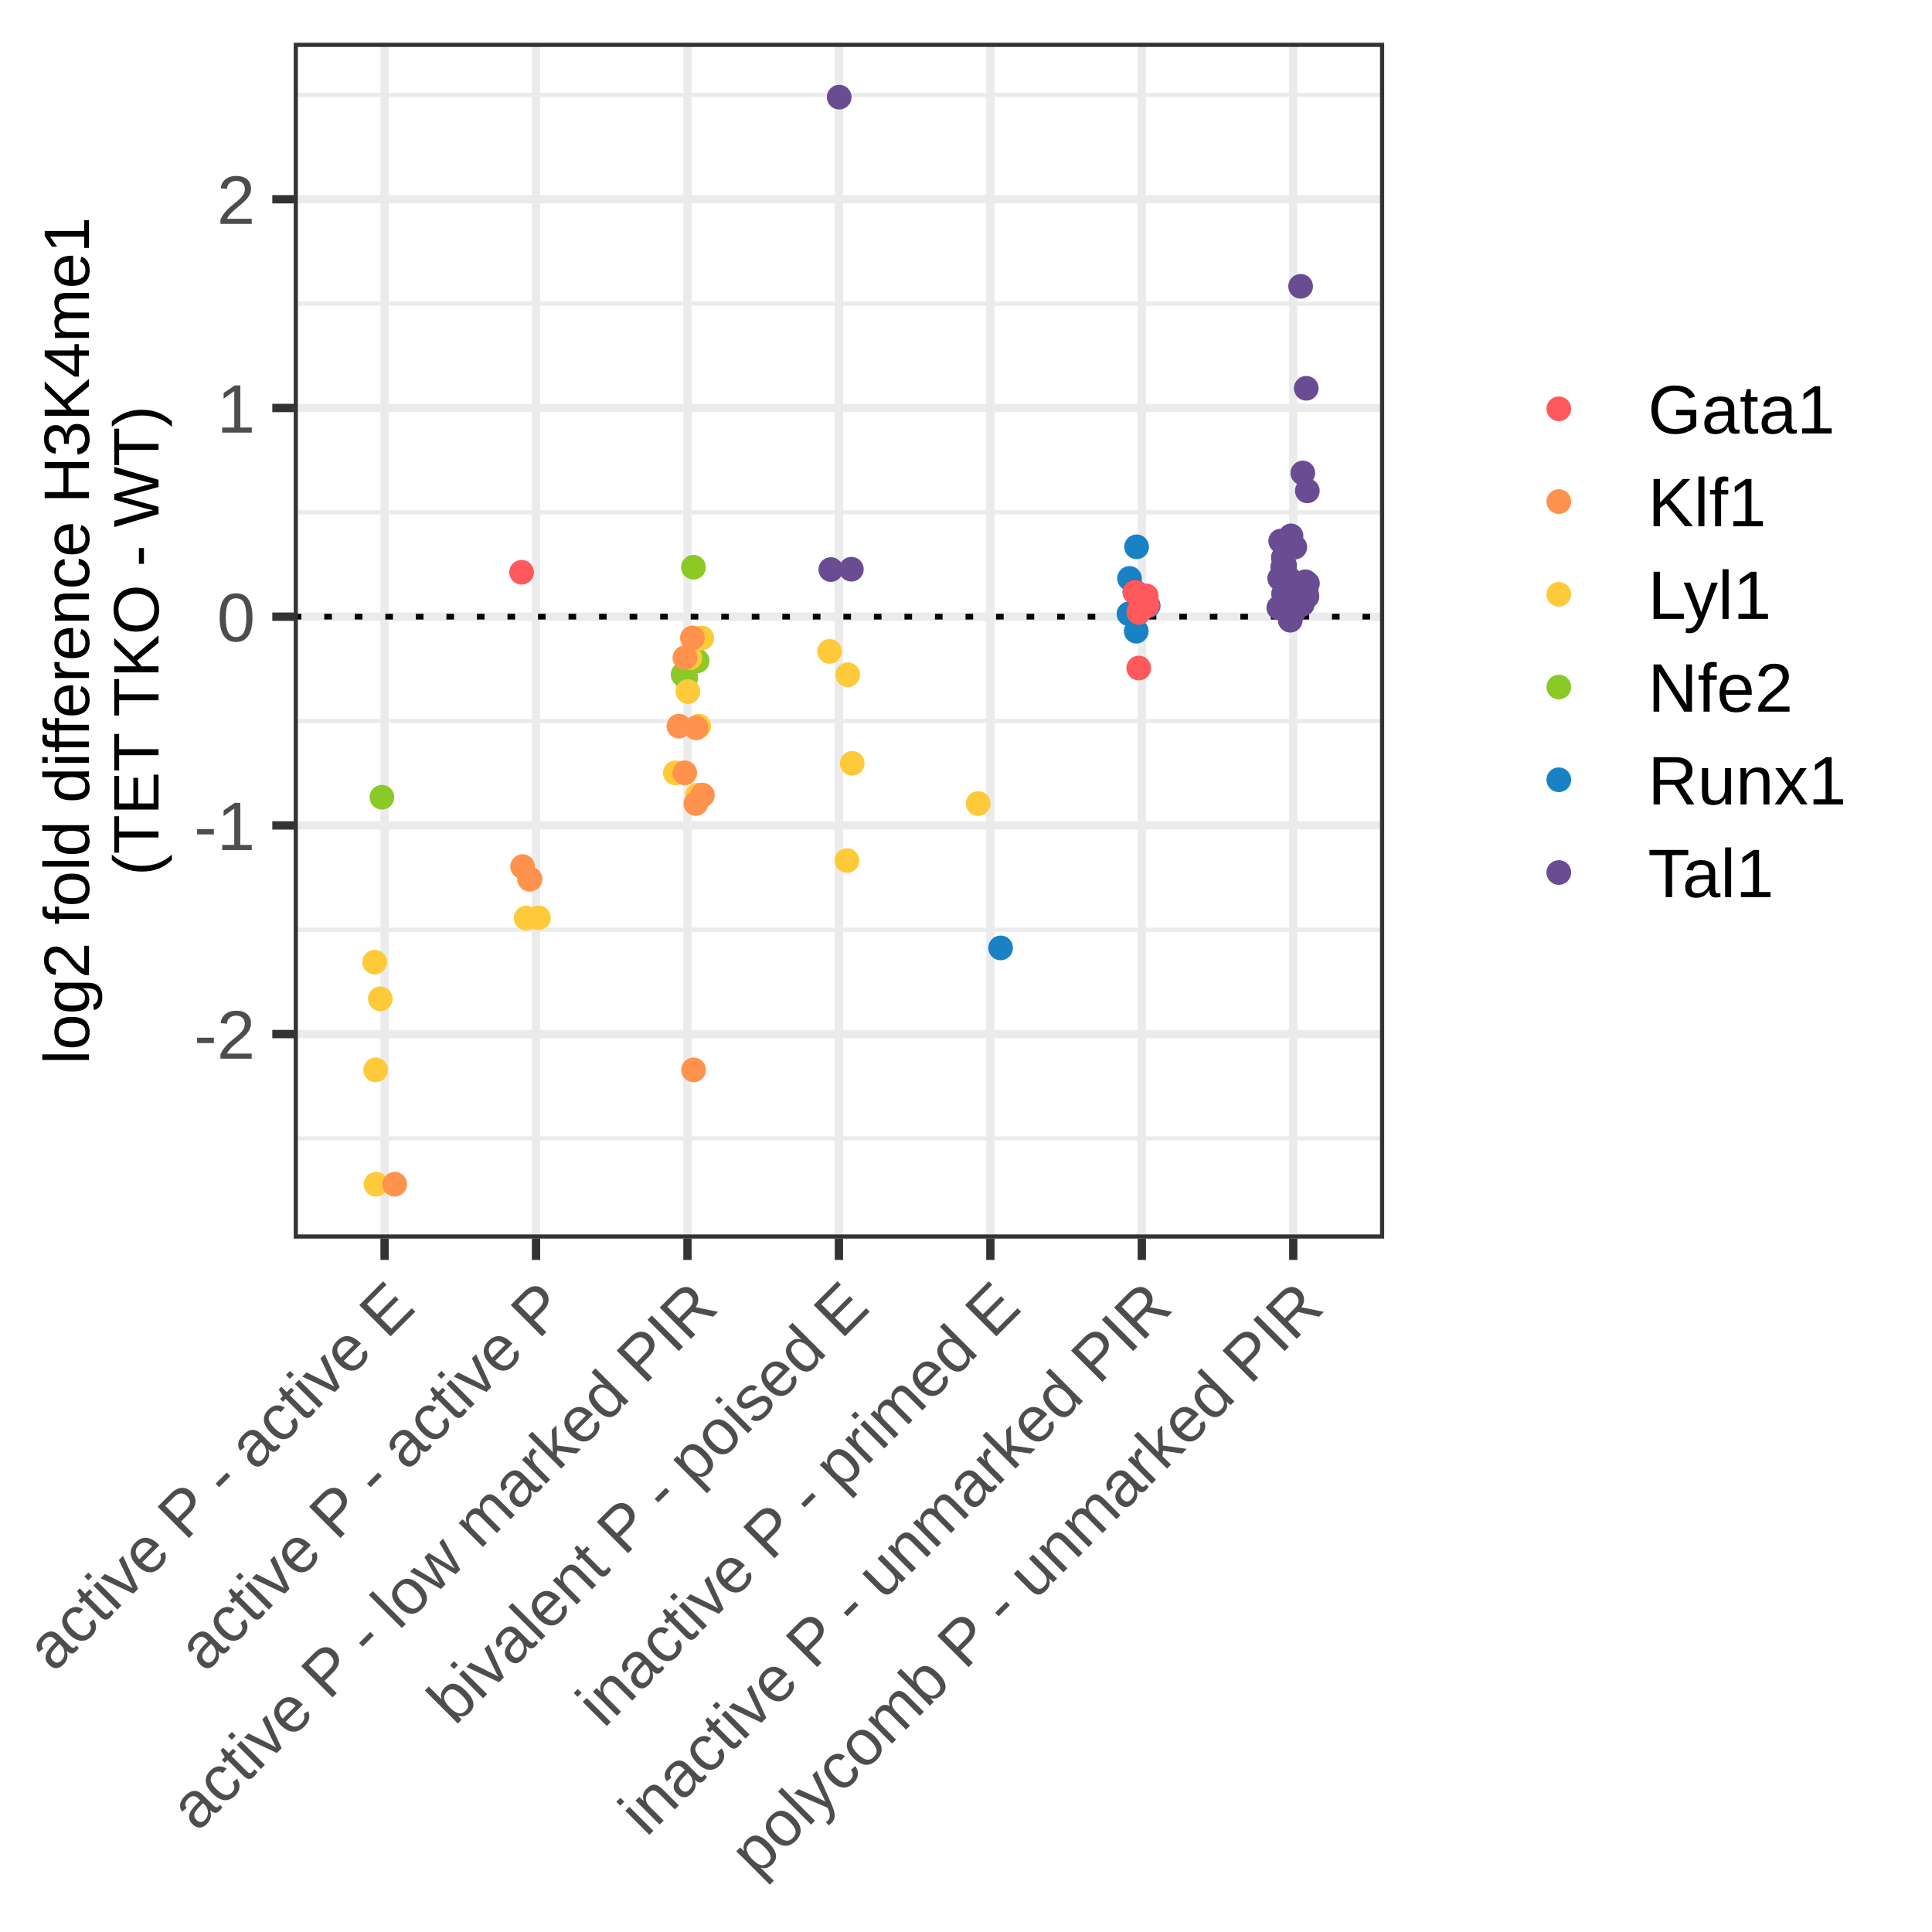
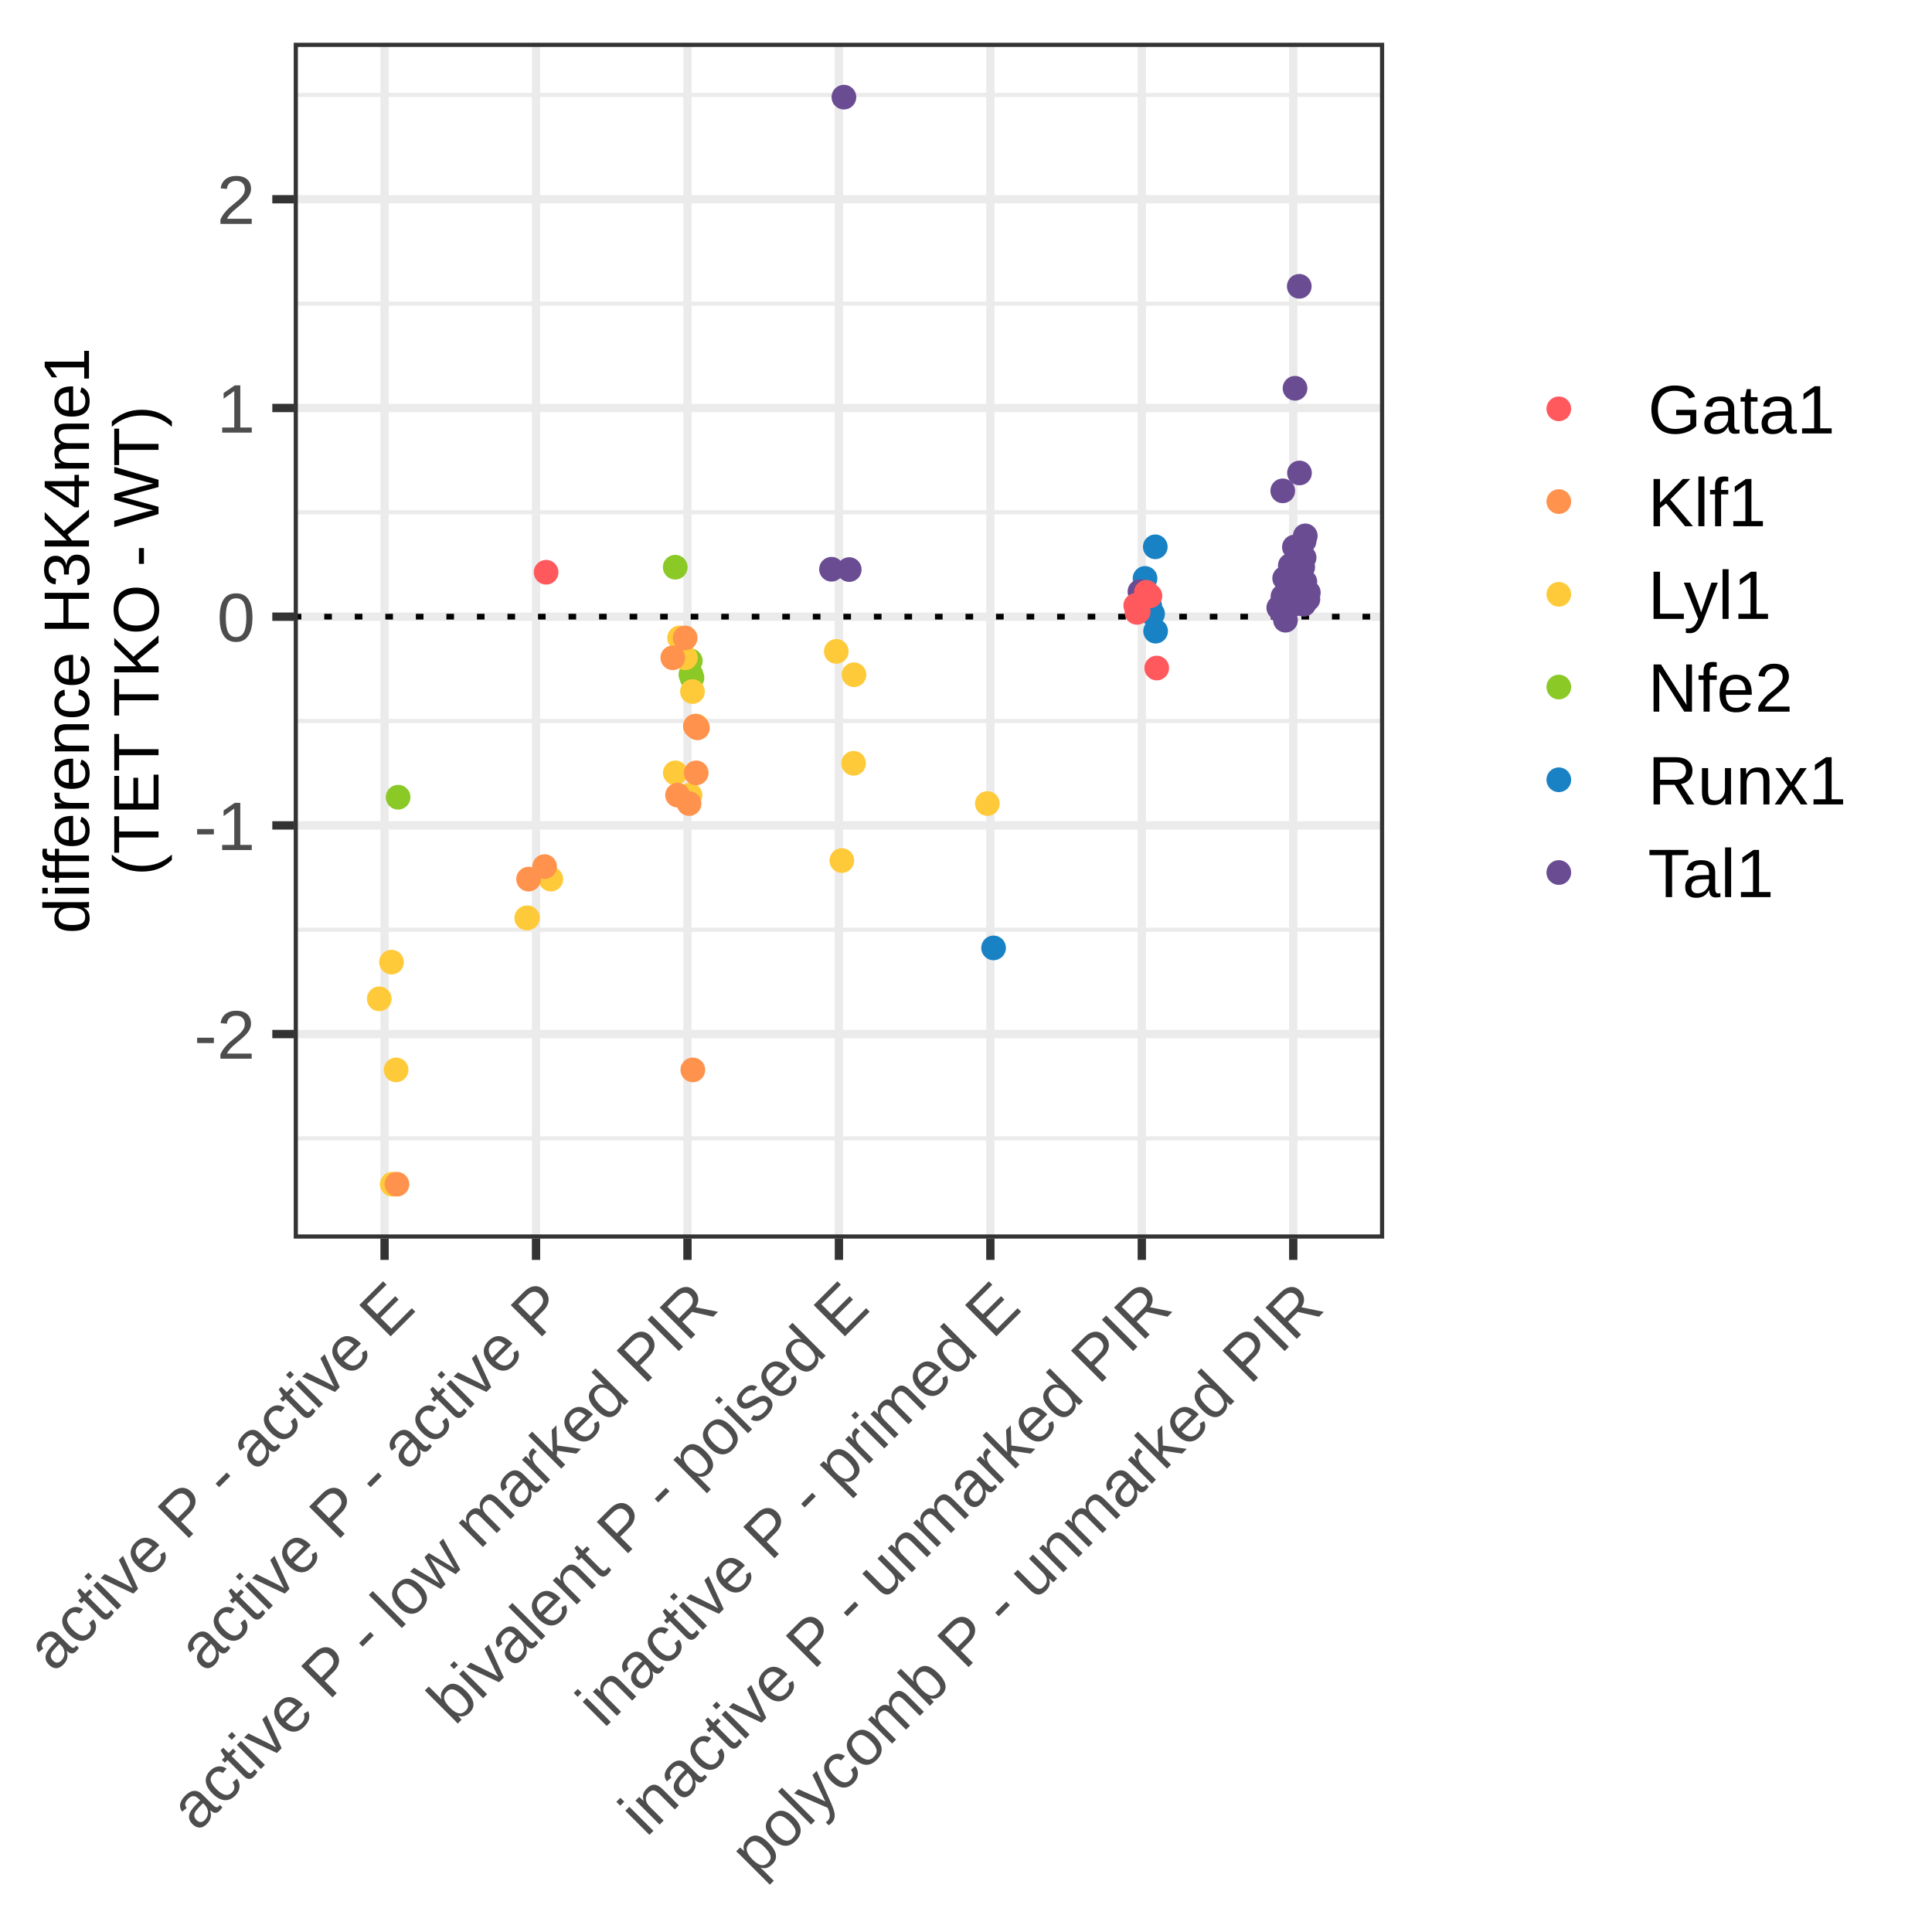
<svg xmlns="http://www.w3.org/2000/svg" class="svglite" width="360.00pt" height="360.00pt" viewBox="0 0 360.00 360.00">
  <defs>
    <style type="text/css">
    .svglite line, .svglite polyline, .svglite polygon, .svglite path, .svglite rect, .svglite circle {
      fill: none;
      stroke: #000000;
      stroke-linecap: round;
      stroke-linejoin: round;
      stroke-miterlimit: 10.00;
    }
    .svglite text {
      white-space: pre;
    }
  </style>
  </defs>
  <rect width="100%" height="100%" style="stroke: none; fill: #FFFFFF;" />
  <defs>
    <clipPath id="cpMC4wMHwzNjAuMDB8MC4wMHwzNjAuMDA=">
      <rect x="0.00" y="0.00" width="360.00" height="360.00" />
    </clipPath>
  </defs>
  <g clip-path="url(#cpMC4wMHwzNjAuMDB8MC4wMHwzNjAuMDA=)">
    <rect x="-0" y="0.00" width="360.00" height="360.00" style="stroke-width: 1.55; stroke: #FFFFFF; fill: #FFFFFF;" />
  </g>
  <defs>
    <clipPath id="cpNTQuNzN8MjU3LjkxfDcuOTd8MjMwLjc5">
      <rect x="54.73" y="7.97" width="203.19" height="222.82" />
    </clipPath>
  </defs>
  <g clip-path="url(#cpNTQuNzN8MjU3LjkxfDcuOTd8MjMwLjc5)">
    <rect x="54.73" y="7.97" width="203.19" height="222.82" style="stroke-width: 1.55; stroke: none; fill: #FFFFFF;" />
    <polyline points="54.73,212.13 257.91,212.13 " style="stroke-width: 0.78; stroke: #EBEBEB; stroke-linecap: butt;" />
    <polyline points="54.73,173.24 257.91,173.24 " style="stroke-width: 0.78; stroke: #EBEBEB; stroke-linecap: butt;" />
    <polyline points="54.73,134.35 257.91,134.35 " style="stroke-width: 0.78; stroke: #EBEBEB; stroke-linecap: butt;" />
    <polyline points="54.73,95.46 257.91,95.46 " style="stroke-width: 0.78; stroke: #EBEBEB; stroke-linecap: butt;" />
    <polyline points="54.73,56.58 257.91,56.58 " style="stroke-width: 0.78; stroke: #EBEBEB; stroke-linecap: butt;" />
    <polyline points="54.73,17.69 257.91,17.69 " style="stroke-width: 0.78; stroke: #EBEBEB; stroke-linecap: butt;" />
    <polyline points="54.73,192.68 257.91,192.68 " style="stroke-width: 1.55; stroke: #EBEBEB; stroke-linecap: butt;" />
    <polyline points="54.73,153.80 257.91,153.80 " style="stroke-width: 1.55; stroke: #EBEBEB; stroke-linecap: butt;" />
    <polyline points="54.73,114.91 257.91,114.91 " style="stroke-width: 1.55; stroke: #EBEBEB; stroke-linecap: butt;" />
    <polyline points="54.73,76.02 257.91,76.02 " style="stroke-width: 1.55; stroke: #EBEBEB; stroke-linecap: butt;" />
    <polyline points="54.73,37.13 257.91,37.13 " style="stroke-width: 1.55; stroke: #EBEBEB; stroke-linecap: butt;" />
    <polyline points="71.66,230.79 71.66,7.97 " style="stroke-width: 1.55; stroke: #EBEBEB; stroke-linecap: butt;" />
    <polyline points="99.88,230.79 99.88,7.97 " style="stroke-width: 1.55; stroke: #EBEBEB; stroke-linecap: butt;" />
    <polyline points="128.10,230.79 128.10,7.97 " style="stroke-width: 1.55; stroke: #EBEBEB; stroke-linecap: butt;" />
    <polyline points="156.32,230.79 156.32,7.97 " style="stroke-width: 1.55; stroke: #EBEBEB; stroke-linecap: butt;" />
    <polyline points="184.54,230.79 184.54,7.97 " style="stroke-width: 1.55; stroke: #EBEBEB; stroke-linecap: butt;" />
    <polyline points="212.76,230.79 212.76,7.97 " style="stroke-width: 1.55; stroke: #EBEBEB; stroke-linecap: butt;" />
    <polyline points="240.98,230.79 240.98,7.97 " style="stroke-width: 1.55; stroke: #EBEBEB; stroke-linecap: butt;" />
    <line x1="54.73" y1="114.91" x2="257.91" y2="114.91" style="stroke-width: 1.07; stroke-dasharray: 1.42,4.27; stroke-linecap: butt;" />
-     <circle cx="129.21" cy="105.69" r="1.95" style="stroke-width: 0.71; stroke: #8AC926; fill: #8AC926;" />
-     <circle cx="129.90" cy="123.14" r="1.95" style="stroke-width: 0.71; stroke: #8AC926; fill: #8AC926;" />
-     <circle cx="71.16" cy="148.55" r="1.95" style="stroke-width: 0.71; stroke: #8AC926; fill: #8AC926;" />
-     <circle cx="127.78" cy="126.29" r="1.95" style="stroke-width: 0.71; stroke: #8AC926; fill: #8AC926;" />
-     <circle cx="127.28" cy="125.68" r="1.95" style="stroke-width: 0.71; stroke: #8AC926; fill: #8AC926;" />
-     <circle cx="211.72" cy="117.61" r="1.95" style="stroke-width: 0.71; stroke: #1982C4; fill: #1982C4;" />
-     <circle cx="211.79" cy="101.89" r="1.95" style="stroke-width: 0.71; stroke: #1982C4; fill: #1982C4;" />
-     <circle cx="213.95" cy="112.87" r="1.95" style="stroke-width: 0.71; stroke: #1982C4; fill: #1982C4;" />
-     <circle cx="210.47" cy="107.78" r="1.95" style="stroke-width: 0.71; stroke: #1982C4; fill: #1982C4;" />
-     <circle cx="186.45" cy="176.63" r="1.95" style="stroke-width: 0.71; stroke: #1982C4; fill: #1982C4;" />
-     <circle cx="210.37" cy="114.38" r="1.95" style="stroke-width: 0.71; stroke: #1982C4; fill: #1982C4;" />
-     <circle cx="239.17" cy="110.67" r="1.95" style="stroke-width: 0.71; stroke: #6A4C93; fill: #6A4C93;" />
-     <circle cx="158.64" cy="106.07" r="1.95" style="stroke-width: 0.71; stroke: #6A4C93; fill: #6A4C93;" />
-     <circle cx="239.02" cy="105.68" r="1.95" style="stroke-width: 0.71; stroke: #6A4C93; fill: #6A4C93;" />
-     <circle cx="242.03" cy="111.87" r="1.95" style="stroke-width: 0.71; stroke: #6A4C93; fill: #6A4C93;" />
-     <circle cx="241.04" cy="114.00" r="1.95" style="stroke-width: 0.71; stroke: #6A4C93; fill: #6A4C93;" />
-     <circle cx="238.46" cy="107.77" r="1.95" style="stroke-width: 0.71; stroke: #6A4C93; fill: #6A4C93;" />
-     <circle cx="243.41" cy="110.43" r="1.95" style="stroke-width: 0.71; stroke: #6A4C93; fill: #6A4C93;" />
-     <circle cx="243.62" cy="108.73" r="1.95" style="stroke-width: 0.71; stroke: #6A4C93; fill: #6A4C93;" />
-     <circle cx="243.40" cy="72.35" r="1.95" style="stroke-width: 0.71; stroke: #6A4C93; fill: #6A4C93;" />
-     <circle cx="240.16" cy="107.76" r="1.95" style="stroke-width: 0.71; stroke: #6A4C93; fill: #6A4C93;" />
-     <circle cx="243.24" cy="108.40" r="1.95" style="stroke-width: 0.71; stroke: #6A4C93; fill: #6A4C93;" />
-     <circle cx="241.94" cy="111.64" r="1.95" style="stroke-width: 0.71; stroke: #6A4C93; fill: #6A4C93;" />
-     <circle cx="240.42" cy="115.57" r="1.95" style="stroke-width: 0.71; stroke: #6A4C93; fill: #6A4C93;" />
-     <circle cx="238.64" cy="100.82" r="1.95" style="stroke-width: 0.71; stroke: #6A4C93; fill: #6A4C93;" />
-     <circle cx="238.29" cy="113.24" r="1.95" style="stroke-width: 0.71; stroke: #6A4C93; fill: #6A4C93;" />
-     <circle cx="241.54" cy="112.59" r="1.95" style="stroke-width: 0.71; stroke: #6A4C93; fill: #6A4C93;" />
-     <circle cx="154.81" cy="106.13" r="1.95" style="stroke-width: 0.71; stroke: #6A4C93; fill: #6A4C93;" />
-     <circle cx="243.60" cy="91.46" r="1.95" style="stroke-width: 0.71; stroke: #6A4C93; fill: #6A4C93;" />
-     <circle cx="239.37" cy="105.37" r="1.95" style="stroke-width: 0.71; stroke: #6A4C93; fill: #6A4C93;" />
-     <circle cx="240.56" cy="99.85" r="1.95" style="stroke-width: 0.71; stroke: #6A4C93; fill: #6A4C93;" />
-     <circle cx="242.35" cy="53.35" r="1.95" style="stroke-width: 0.71; stroke: #6A4C93; fill: #6A4C93;" />
-     <circle cx="243.53" cy="111.14" r="1.95" style="stroke-width: 0.71; stroke: #6A4C93; fill: #6A4C93;" />
-     <circle cx="242.76" cy="88.13" r="1.95" style="stroke-width: 0.71; stroke: #6A4C93; fill: #6A4C93;" />
-     <circle cx="211.46" cy="110.24" r="1.95" style="stroke-width: 0.71; stroke: #6A4C93; fill: #6A4C93;" />
-     <circle cx="242.67" cy="112.59" r="1.95" style="stroke-width: 0.71; stroke: #6A4C93; fill: #6A4C93;" />
-     <circle cx="242.38" cy="111.95" r="1.95" style="stroke-width: 0.71; stroke: #6A4C93; fill: #6A4C93;" />
-     <circle cx="243.13" cy="110.86" r="1.95" style="stroke-width: 0.71; stroke: #6A4C93; fill: #6A4C93;" />
-     <circle cx="156.37" cy="18.10" r="1.95" style="stroke-width: 0.71; stroke: #6A4C93; fill: #6A4C93;" />
-     <circle cx="240.70" cy="111.96" r="1.95" style="stroke-width: 0.71; stroke: #6A4C93; fill: #6A4C93;" />
-     <circle cx="241.27" cy="101.94" r="1.95" style="stroke-width: 0.71; stroke: #6A4C93; fill: #6A4C93;" />
-     <circle cx="239.13" cy="103.90" r="1.95" style="stroke-width: 0.71; stroke: #6A4C93; fill: #6A4C93;" />
-     <circle cx="157.81" cy="160.35" r="1.95" style="stroke-width: 0.71; stroke: #FFCA3A; fill: #FFCA3A;" />
-     <circle cx="70.87" cy="186.12" r="1.95" style="stroke-width: 0.71; stroke: #FFCA3A; fill: #FFCA3A;" />
-     <circle cx="98.62" cy="163.81" r="1.95" style="stroke-width: 0.71; stroke: #FFCA3A; fill: #FFCA3A;" />
-     <circle cx="128.55" cy="122.57" r="1.95" style="stroke-width: 0.71; stroke: #FFCA3A; fill: #FFCA3A;" />
-     <circle cx="129.98" cy="148.16" r="1.95" style="stroke-width: 0.71; stroke: #FFCA3A; fill: #FFCA3A;" />
-     <circle cx="69.82" cy="179.28" r="1.95" style="stroke-width: 0.71; stroke: #FFCA3A; fill: #FFCA3A;" />
-     <circle cx="182.27" cy="149.73" r="1.95" style="stroke-width: 0.71; stroke: #FFCA3A; fill: #FFCA3A;" />
-     <circle cx="158.80" cy="142.23" r="1.95" style="stroke-width: 0.71; stroke: #FFCA3A; fill: #FFCA3A;" />
-     <circle cx="157.97" cy="125.73" r="1.95" style="stroke-width: 0.71; stroke: #FFCA3A; fill: #FFCA3A;" />
-     <circle cx="130.76" cy="118.87" r="1.95" style="stroke-width: 0.71; stroke: #FFCA3A; fill: #FFCA3A;" />
-     <circle cx="70.07" cy="220.66" r="1.95" style="stroke-width: 0.71; stroke: #FFCA3A; fill: #FFCA3A;" />
-     <circle cx="130.20" cy="135.31" r="1.95" style="stroke-width: 0.71; stroke: #FFCA3A; fill: #FFCA3A;" />
-     <circle cx="125.84" cy="144.01" r="1.95" style="stroke-width: 0.71; stroke: #FFCA3A; fill: #FFCA3A;" />
-     <circle cx="128.18" cy="128.86" r="1.95" style="stroke-width: 0.71; stroke: #FFCA3A; fill: #FFCA3A;" />
-     <circle cx="100.33" cy="171.02" r="1.95" style="stroke-width: 0.71; stroke: #FFCA3A; fill: #FFCA3A;" />
-     <circle cx="70.00" cy="199.36" r="1.95" style="stroke-width: 0.71; stroke: #FFCA3A; fill: #FFCA3A;" />
-     <circle cx="154.57" cy="121.38" r="1.95" style="stroke-width: 0.71; stroke: #FFCA3A; fill: #FFCA3A;" />
-     <circle cx="98.03" cy="171.06" r="1.95" style="stroke-width: 0.71; stroke: #FFCA3A; fill: #FFCA3A;" />
-     <circle cx="97.38" cy="161.48" r="1.95" style="stroke-width: 0.71; stroke: #FF924C; fill: #FF924C;" />
-     <circle cx="98.76" cy="163.81" r="1.95" style="stroke-width: 0.71; stroke: #FF924C; fill: #FF924C;" />
-     <circle cx="127.62" cy="122.57" r="1.95" style="stroke-width: 0.71; stroke: #FF924C; fill: #FF924C;" />
-     <circle cx="130.88" cy="148.16" r="1.95" style="stroke-width: 0.71; stroke: #FF924C; fill: #FF924C;" />
-     <circle cx="129.72" cy="135.62" r="1.95" style="stroke-width: 0.71; stroke: #FF924C; fill: #FF924C;" />
-     <circle cx="129.66" cy="149.73" r="1.95" style="stroke-width: 0.71; stroke: #FF924C; fill: #FF924C;" />
-     <circle cx="129.02" cy="118.87" r="1.95" style="stroke-width: 0.71; stroke: #FF924C; fill: #FF924C;" />
-     <circle cx="73.54" cy="220.66" r="1.95" style="stroke-width: 0.71; stroke: #FF924C; fill: #FF924C;" />
-     <circle cx="126.51" cy="135.31" r="1.95" style="stroke-width: 0.71; stroke: #FF924C; fill: #FF924C;" />
-     <circle cx="127.59" cy="144.01" r="1.95" style="stroke-width: 0.71; stroke: #FF924C; fill: #FF924C;" />
-     <circle cx="129.24" cy="199.36" r="1.95" style="stroke-width: 0.71; stroke: #FF924C; fill: #FF924C;" />
-     <circle cx="212.22" cy="114.11" r="1.95" style="stroke-width: 0.71; stroke: #FF595E; fill: #FF595E;" />
-     <circle cx="212.20" cy="113.95" r="1.95" style="stroke-width: 0.71; stroke: #FF595E; fill: #FF595E;" />
-     <circle cx="213.59" cy="111.03" r="1.95" style="stroke-width: 0.71; stroke: #FF595E; fill: #FF595E;" />
-     <circle cx="97.19" cy="106.63" r="1.95" style="stroke-width: 0.71; stroke: #FF595E; fill: #FF595E;" />
-     <circle cx="213.78" cy="112.82" r="1.95" style="stroke-width: 0.71; stroke: #FF595E; fill: #FF595E;" />
-     <circle cx="211.48" cy="110.37" r="1.95" style="stroke-width: 0.71; stroke: #FF595E; fill: #FF595E;" />
-     <circle cx="212.19" cy="124.48" r="1.95" style="stroke-width: 0.71; stroke: #FF595E; fill: #FF595E;" />
+     <circle cx="125.82" cy="105.69" r="1.95" style="stroke-width: 0.71; stroke: #8AC926; fill: #8AC926;" />
+     <circle cx="128.63" cy="123.14" r="1.95" style="stroke-width: 0.71; stroke: #8AC926; fill: #8AC926;" />
+     <circle cx="74.18" cy="148.55" r="1.95" style="stroke-width: 0.71; stroke: #8AC926; fill: #8AC926;" />
+     <circle cx="128.94" cy="126.29" r="1.95" style="stroke-width: 0.71; stroke: #8AC926; fill: #8AC926;" />
+     <circle cx="128.74" cy="125.68" r="1.95" style="stroke-width: 0.71; stroke: #8AC926; fill: #8AC926;" />
+     <circle cx="215.33" cy="117.61" r="1.95" style="stroke-width: 0.71; stroke: #1982C4; fill: #1982C4;" />
+     <circle cx="215.27" cy="101.89" r="1.95" style="stroke-width: 0.71; stroke: #1982C4; fill: #1982C4;" />
+     <circle cx="214.23" cy="112.87" r="1.95" style="stroke-width: 0.71; stroke: #1982C4; fill: #1982C4;" />
+     <circle cx="213.36" cy="107.78" r="1.95" style="stroke-width: 0.71; stroke: #1982C4; fill: #1982C4;" />
+     <circle cx="185.14" cy="176.63" r="1.95" style="stroke-width: 0.71; stroke: #1982C4; fill: #1982C4;" />
+     <circle cx="214.77" cy="114.38" r="1.95" style="stroke-width: 0.71; stroke: #1982C4; fill: #1982C4;" />
+     <circle cx="239.96" cy="110.67" r="1.95" style="stroke-width: 0.71; stroke: #6A4C93; fill: #6A4C93;" />
+     <circle cx="154.94" cy="106.07" r="1.95" style="stroke-width: 0.71; stroke: #6A4C93; fill: #6A4C93;" />
+     <circle cx="242.74" cy="105.68" r="1.95" style="stroke-width: 0.71; stroke: #6A4C93; fill: #6A4C93;" />
+     <circle cx="240.86" cy="111.87" r="1.95" style="stroke-width: 0.71; stroke: #6A4C93; fill: #6A4C93;" />
+     <circle cx="238.83" cy="114.00" r="1.95" style="stroke-width: 0.71; stroke: #6A4C93; fill: #6A4C93;" />
+     <circle cx="242.22" cy="107.77" r="1.95" style="stroke-width: 0.71; stroke: #6A4C93; fill: #6A4C93;" />
+     <circle cx="243.79" cy="110.43" r="1.95" style="stroke-width: 0.71; stroke: #6A4C93; fill: #6A4C93;" />
+     <circle cx="241.39" cy="108.73" r="1.95" style="stroke-width: 0.71; stroke: #6A4C93; fill: #6A4C93;" />
+     <circle cx="241.31" cy="72.35" r="1.95" style="stroke-width: 0.71; stroke: #6A4C93; fill: #6A4C93;" />
+     <circle cx="239.38" cy="107.76" r="1.95" style="stroke-width: 0.71; stroke: #6A4C93; fill: #6A4C93;" />
+     <circle cx="243.14" cy="108.40" r="1.95" style="stroke-width: 0.71; stroke: #6A4C93; fill: #6A4C93;" />
+     <circle cx="243.71" cy="111.64" r="1.95" style="stroke-width: 0.71; stroke: #6A4C93; fill: #6A4C93;" />
+     <circle cx="239.53" cy="115.57" r="1.95" style="stroke-width: 0.71; stroke: #6A4C93; fill: #6A4C93;" />
+     <circle cx="243.00" cy="100.82" r="1.95" style="stroke-width: 0.71; stroke: #6A4C93; fill: #6A4C93;" />
+     <circle cx="238.28" cy="113.24" r="1.95" style="stroke-width: 0.71; stroke: #6A4C93; fill: #6A4C93;" />
+     <circle cx="241.12" cy="112.59" r="1.95" style="stroke-width: 0.71; stroke: #6A4C93; fill: #6A4C93;" />
+     <circle cx="158.24" cy="106.13" r="1.95" style="stroke-width: 0.71; stroke: #6A4C93; fill: #6A4C93;" />
+     <circle cx="239.02" cy="91.46" r="1.95" style="stroke-width: 0.71; stroke: #6A4C93; fill: #6A4C93;" />
+     <circle cx="240.43" cy="105.37" r="1.95" style="stroke-width: 0.71; stroke: #6A4C93; fill: #6A4C93;" />
+     <circle cx="243.22" cy="99.85" r="1.95" style="stroke-width: 0.71; stroke: #6A4C93; fill: #6A4C93;" />
+     <circle cx="242.10" cy="53.35" r="1.95" style="stroke-width: 0.71; stroke: #6A4C93; fill: #6A4C93;" />
+     <circle cx="239.06" cy="111.14" r="1.95" style="stroke-width: 0.71; stroke: #6A4C93; fill: #6A4C93;" />
+     <circle cx="242.14" cy="88.13" r="1.95" style="stroke-width: 0.71; stroke: #6A4C93; fill: #6A4C93;" />
+     <circle cx="212.41" cy="110.24" r="1.95" style="stroke-width: 0.71; stroke: #6A4C93; fill: #6A4C93;" />
+     <circle cx="242.95" cy="112.59" r="1.95" style="stroke-width: 0.71; stroke: #6A4C93; fill: #6A4C93;" />
+     <circle cx="239.03" cy="111.95" r="1.95" style="stroke-width: 0.71; stroke: #6A4C93; fill: #6A4C93;" />
+     <circle cx="241.58" cy="110.86" r="1.95" style="stroke-width: 0.71; stroke: #6A4C93; fill: #6A4C93;" />
+     <circle cx="157.25" cy="18.10" r="1.95" style="stroke-width: 0.71; stroke: #6A4C93; fill: #6A4C93;" />
+     <circle cx="241.05" cy="111.96" r="1.95" style="stroke-width: 0.71; stroke: #6A4C93; fill: #6A4C93;" />
+     <circle cx="241.19" cy="101.94" r="1.95" style="stroke-width: 0.71; stroke: #6A4C93; fill: #6A4C93;" />
+     <circle cx="243.00" cy="103.90" r="1.95" style="stroke-width: 0.71; stroke: #6A4C93; fill: #6A4C93;" />
+     <circle cx="156.86" cy="160.35" r="1.95" style="stroke-width: 0.71; stroke: #FFCA3A; fill: #FFCA3A;" />
+     <circle cx="70.67" cy="186.12" r="1.95" style="stroke-width: 0.71; stroke: #FFCA3A; fill: #FFCA3A;" />
+     <circle cx="102.64" cy="163.81" r="1.95" style="stroke-width: 0.71; stroke: #FFCA3A; fill: #FFCA3A;" />
+     <circle cx="127.70" cy="122.57" r="1.95" style="stroke-width: 0.71; stroke: #FFCA3A; fill: #FFCA3A;" />
+     <circle cx="128.58" cy="148.16" r="1.95" style="stroke-width: 0.71; stroke: #FFCA3A; fill: #FFCA3A;" />
+     <circle cx="72.95" cy="179.28" r="1.95" style="stroke-width: 0.71; stroke: #FFCA3A; fill: #FFCA3A;" />
+     <circle cx="183.98" cy="149.73" r="1.95" style="stroke-width: 0.71; stroke: #FFCA3A; fill: #FFCA3A;" />
+     <circle cx="159.05" cy="142.23" r="1.95" style="stroke-width: 0.71; stroke: #FFCA3A; fill: #FFCA3A;" />
+     <circle cx="159.13" cy="125.73" r="1.95" style="stroke-width: 0.71; stroke: #FFCA3A; fill: #FFCA3A;" />
+     <circle cx="126.63" cy="118.87" r="1.95" style="stroke-width: 0.71; stroke: #FFCA3A; fill: #FFCA3A;" />
+     <circle cx="73.09" cy="220.66" r="1.95" style="stroke-width: 0.71; stroke: #FFCA3A; fill: #FFCA3A;" />
+     <circle cx="129.78" cy="135.31" r="1.95" style="stroke-width: 0.71; stroke: #FFCA3A; fill: #FFCA3A;" />
+     <circle cx="125.83" cy="144.01" r="1.95" style="stroke-width: 0.71; stroke: #FFCA3A; fill: #FFCA3A;" />
+     <circle cx="129.03" cy="128.86" r="1.95" style="stroke-width: 0.71; stroke: #FFCA3A; fill: #FFCA3A;" />
+     <circle cx="98.29" cy="171.02" r="1.95" style="stroke-width: 0.71; stroke: #FFCA3A; fill: #FFCA3A;" />
+     <circle cx="73.81" cy="199.36" r="1.95" style="stroke-width: 0.71; stroke: #FFCA3A; fill: #FFCA3A;" />
+     <circle cx="155.83" cy="121.38" r="1.95" style="stroke-width: 0.71; stroke: #FFCA3A; fill: #FFCA3A;" />
+     <circle cx="98.15" cy="171.06" r="1.95" style="stroke-width: 0.71; stroke: #FFCA3A; fill: #FFCA3A;" />
+     <circle cx="101.48" cy="161.48" r="1.95" style="stroke-width: 0.71; stroke: #FF924C; fill: #FF924C;" />
+     <circle cx="98.49" cy="163.81" r="1.95" style="stroke-width: 0.71; stroke: #FF924C; fill: #FF924C;" />
+     <circle cx="125.37" cy="122.57" r="1.95" style="stroke-width: 0.71; stroke: #FF924C; fill: #FF924C;" />
+     <circle cx="126.25" cy="148.16" r="1.95" style="stroke-width: 0.71; stroke: #FF924C; fill: #FF924C;" />
+     <circle cx="129.96" cy="135.62" r="1.95" style="stroke-width: 0.71; stroke: #FF924C; fill: #FF924C;" />
+     <circle cx="128.40" cy="149.73" r="1.95" style="stroke-width: 0.71; stroke: #FF924C; fill: #FF924C;" />
+     <circle cx="127.67" cy="118.87" r="1.95" style="stroke-width: 0.71; stroke: #FF924C; fill: #FF924C;" />
+     <circle cx="73.96" cy="220.66" r="1.95" style="stroke-width: 0.71; stroke: #FF924C; fill: #FF924C;" />
+     <circle cx="129.57" cy="135.31" r="1.95" style="stroke-width: 0.71; stroke: #FF924C; fill: #FF924C;" />
+     <circle cx="129.73" cy="144.01" r="1.95" style="stroke-width: 0.71; stroke: #FF924C; fill: #FF924C;" />
+     <circle cx="129.10" cy="199.36" r="1.95" style="stroke-width: 0.71; stroke: #FF924C; fill: #FF924C;" />
+     <circle cx="211.86" cy="114.11" r="1.95" style="stroke-width: 0.71; stroke: #FF595E; fill: #FF595E;" />
+     <circle cx="212.09" cy="113.95" r="1.95" style="stroke-width: 0.71; stroke: #FF595E; fill: #FF595E;" />
+     <circle cx="214.28" cy="111.03" r="1.95" style="stroke-width: 0.71; stroke: #FF595E; fill: #FF595E;" />
+     <circle cx="101.76" cy="106.63" r="1.95" style="stroke-width: 0.71; stroke: #FF595E; fill: #FF595E;" />
+     <circle cx="211.63" cy="112.82" r="1.95" style="stroke-width: 0.71; stroke: #FF595E; fill: #FF595E;" />
+     <circle cx="213.61" cy="110.37" r="1.95" style="stroke-width: 0.71; stroke: #FF595E; fill: #FF595E;" />
+     <circle cx="215.54" cy="124.48" r="1.95" style="stroke-width: 0.71; stroke: #FF595E; fill: #FF595E;" />
    <rect x="54.73" y="7.97" width="203.19" height="222.82" style="stroke-width: 1.55; stroke: #333333;" />
  </g>
  <g clip-path="url(#cpMC4wMHwzNjAuMDB8MC4wMHwzNjAuMDA=)">
    <text x="47.55" y="197.27" text-anchor="end" style="font-size: 12.80px;fill: #4D4D4D; font-family: &quot;Arial&quot;;" textLength="11.38px" lengthAdjust="spacingAndGlyphs">-2</text>
    <text x="47.55" y="158.39" text-anchor="end" style="font-size: 12.80px;fill: #4D4D4D; font-family: &quot;Arial&quot;;" textLength="11.38px" lengthAdjust="spacingAndGlyphs">-1</text>
    <text x="47.55" y="119.50" text-anchor="end" style="font-size: 12.80px;fill: #4D4D4D; font-family: &quot;Arial&quot;;" textLength="7.11px" lengthAdjust="spacingAndGlyphs">0</text>
    <text x="47.55" y="80.61" text-anchor="end" style="font-size: 12.80px;fill: #4D4D4D; font-family: &quot;Arial&quot;;" textLength="7.11px" lengthAdjust="spacingAndGlyphs">1</text>
    <text x="47.55" y="41.72" text-anchor="end" style="font-size: 12.80px;fill: #4D4D4D; font-family: &quot;Arial&quot;;" textLength="7.11px" lengthAdjust="spacingAndGlyphs">2</text>
    <polyline points="50.74,192.68 54.73,192.68 " style="stroke-width: 1.55; stroke: #333333; stroke-linecap: butt;" />
    <polyline points="50.74,153.80 54.73,153.80 " style="stroke-width: 1.55; stroke: #333333; stroke-linecap: butt;" />
    <polyline points="50.74,114.91 54.73,114.91 " style="stroke-width: 1.55; stroke: #333333; stroke-linecap: butt;" />
    <polyline points="50.74,76.02 54.73,76.02 " style="stroke-width: 1.55; stroke: #333333; stroke-linecap: butt;" />
    <polyline points="50.74,37.13 54.73,37.13 " style="stroke-width: 1.55; stroke: #333333; stroke-linecap: butt;" />
    <polyline points="71.66,234.77 71.66,230.79 " style="stroke-width: 1.55; stroke: #333333; stroke-linecap: butt;" />
    <polyline points="99.88,234.77 99.88,230.79 " style="stroke-width: 1.55; stroke: #333333; stroke-linecap: butt;" />
    <polyline points="128.10,234.77 128.10,230.79 " style="stroke-width: 1.55; stroke: #333333; stroke-linecap: butt;" />
    <polyline points="156.32,234.77 156.32,230.79 " style="stroke-width: 1.55; stroke: #333333; stroke-linecap: butt;" />
    <polyline points="184.54,234.77 184.54,230.79 " style="stroke-width: 1.55; stroke: #333333; stroke-linecap: butt;" />
    <polyline points="212.76,234.77 212.76,230.79 " style="stroke-width: 1.55; stroke: #333333; stroke-linecap: butt;" />
    <polyline points="240.98,234.77 240.98,230.79 " style="stroke-width: 1.55; stroke: #333333; stroke-linecap: butt;" />
    <text transform="translate(77.75,244.05) rotate(-45)" text-anchor="end" style="font-size: 12.00px;fill: #4D4D4D; font-family: &quot;Arial&quot;;" textLength="96.03px" lengthAdjust="spacingAndGlyphs">active P - active E</text>
    <text transform="translate(105.97,244.05) rotate(-45)" text-anchor="end" style="font-size: 12.00px;fill: #4D4D4D; font-family: &quot;Arial&quot;;" textLength="96.03px" lengthAdjust="spacingAndGlyphs">active P - active P</text>
    <text transform="translate(134.19,244.05) rotate(-45)" text-anchor="end" style="font-size: 12.00px;fill: #4D4D4D; font-family: &quot;Arial&quot;;" textLength="138.04px" lengthAdjust="spacingAndGlyphs">active P - low marked PIR</text>
    <text transform="translate(162.41,244.05) rotate(-45)" text-anchor="end" style="font-size: 12.00px;fill: #4D4D4D; font-family: &quot;Arial&quot;;" textLength="110.06px" lengthAdjust="spacingAndGlyphs">bivalent P - poised E</text>
    <text transform="translate(190.63,244.05) rotate(-45)" text-anchor="end" style="font-size: 12.00px;fill: #4D4D4D; font-family: &quot;Arial&quot;;" textLength="110.70px" lengthAdjust="spacingAndGlyphs">inactive P - primed E</text>
    <text transform="translate(218.85,244.05) rotate(-45)" text-anchor="end" style="font-size: 12.00px;fill: #4D4D4D; font-family: &quot;Arial&quot;;" textLength="139.38px" lengthAdjust="spacingAndGlyphs">inactive P - unmarked PIR</text>
    <text transform="translate(247.07,244.05) rotate(-45)" text-anchor="end" style="font-size: 12.00px;fill: #4D4D4D; font-family: &quot;Arial&quot;;" textLength="150.06px" lengthAdjust="spacingAndGlyphs">polycomb P - unmarked PIR</text>
-     <text transform="translate(16.58,119.38) rotate(-90)" text-anchor="middle" style="font-size: 12.00px; font-family: &quot;Arial&quot;;" textLength="158.10px" lengthAdjust="spacingAndGlyphs">log2 fold difference H3K4me1</text>
+     <text transform="translate(16.58,119.38) rotate(-90)" text-anchor="middle" style="font-size: 12.00px; font-family: &quot;Arial&quot;;" textLength="109.40px" lengthAdjust="spacingAndGlyphs">difference H3K4me1</text>
    <text transform="translate(29.54,119.38) rotate(-90)" text-anchor="middle" style="font-size: 12.00px; font-family: &quot;Arial&quot;;" textLength="91.31px" lengthAdjust="spacingAndGlyphs"> (TET TKO - WT)</text>
    <rect x="273.85" y="59.57" width="78.18" height="119.62" style="stroke-width: 1.55; stroke: none; fill: #FFFFFF;" />
    <rect x="281.82" y="67.54" width="17.28" height="17.28" style="stroke-width: 1.55; stroke: none; fill: #FFFFFF;" />
    <circle cx="290.46" cy="76.18" r="1.95" style="stroke-width: 0.71; stroke: #FF595E; fill: #FF595E;" />
    <rect x="281.82" y="84.82" width="17.28" height="17.28" style="stroke-width: 1.55; stroke: none; fill: #FFFFFF;" />
    <circle cx="290.46" cy="93.46" r="1.95" style="stroke-width: 0.71; stroke: #FF924C; fill: #FF924C;" />
    <rect x="281.82" y="102.10" width="17.28" height="17.28" style="stroke-width: 1.55; stroke: none; fill: #FFFFFF;" />
    <circle cx="290.46" cy="110.74" r="1.95" style="stroke-width: 0.71; stroke: #FFCA3A; fill: #FFCA3A;" />
    <rect x="281.82" y="119.38" width="17.28" height="17.28" style="stroke-width: 1.55; stroke: none; fill: #FFFFFF;" />
    <circle cx="290.46" cy="128.02" r="1.95" style="stroke-width: 0.71; stroke: #8AC926; fill: #8AC926;" />
    <rect x="281.82" y="136.66" width="17.28" height="17.28" style="stroke-width: 1.55; stroke: none; fill: #FFFFFF;" />
    <circle cx="290.46" cy="145.30" r="1.95" style="stroke-width: 0.71; stroke: #1982C4; fill: #1982C4;" />
    <rect x="281.82" y="153.94" width="17.28" height="17.28" style="stroke-width: 1.55; stroke: none; fill: #FFFFFF;" />
    <circle cx="290.46" cy="162.58" r="1.95" style="stroke-width: 0.71; stroke: #6A4C93; fill: #6A4C93;" />
    <text x="307.07" y="80.77" style="font-size: 12.80px; font-family: &quot;Arial&quot;;" textLength="34.85px" lengthAdjust="spacingAndGlyphs">Gata1</text>
    <text x="307.07" y="98.05" style="font-size: 12.80px; font-family: &quot;Arial&quot;;" textLength="22.05px" lengthAdjust="spacingAndGlyphs">Klf1</text>
    <text x="307.07" y="115.33" style="font-size: 12.80px; font-family: &quot;Arial&quot;;" textLength="23.47px" lengthAdjust="spacingAndGlyphs">Lyl1</text>
    <text x="307.07" y="132.61" style="font-size: 12.80px; font-family: &quot;Arial&quot;;" textLength="27.03px" lengthAdjust="spacingAndGlyphs">Nfe2</text>
    <text x="307.07" y="149.89" style="font-size: 12.80px; font-family: &quot;Arial&quot;;" textLength="36.99px" lengthAdjust="spacingAndGlyphs">Runx1</text>
    <text x="307.07" y="167.17" style="font-size: 12.80px; font-family: &quot;Arial&quot;;" textLength="24.89px" lengthAdjust="spacingAndGlyphs">Tal1</text>
  </g>
</svg>
